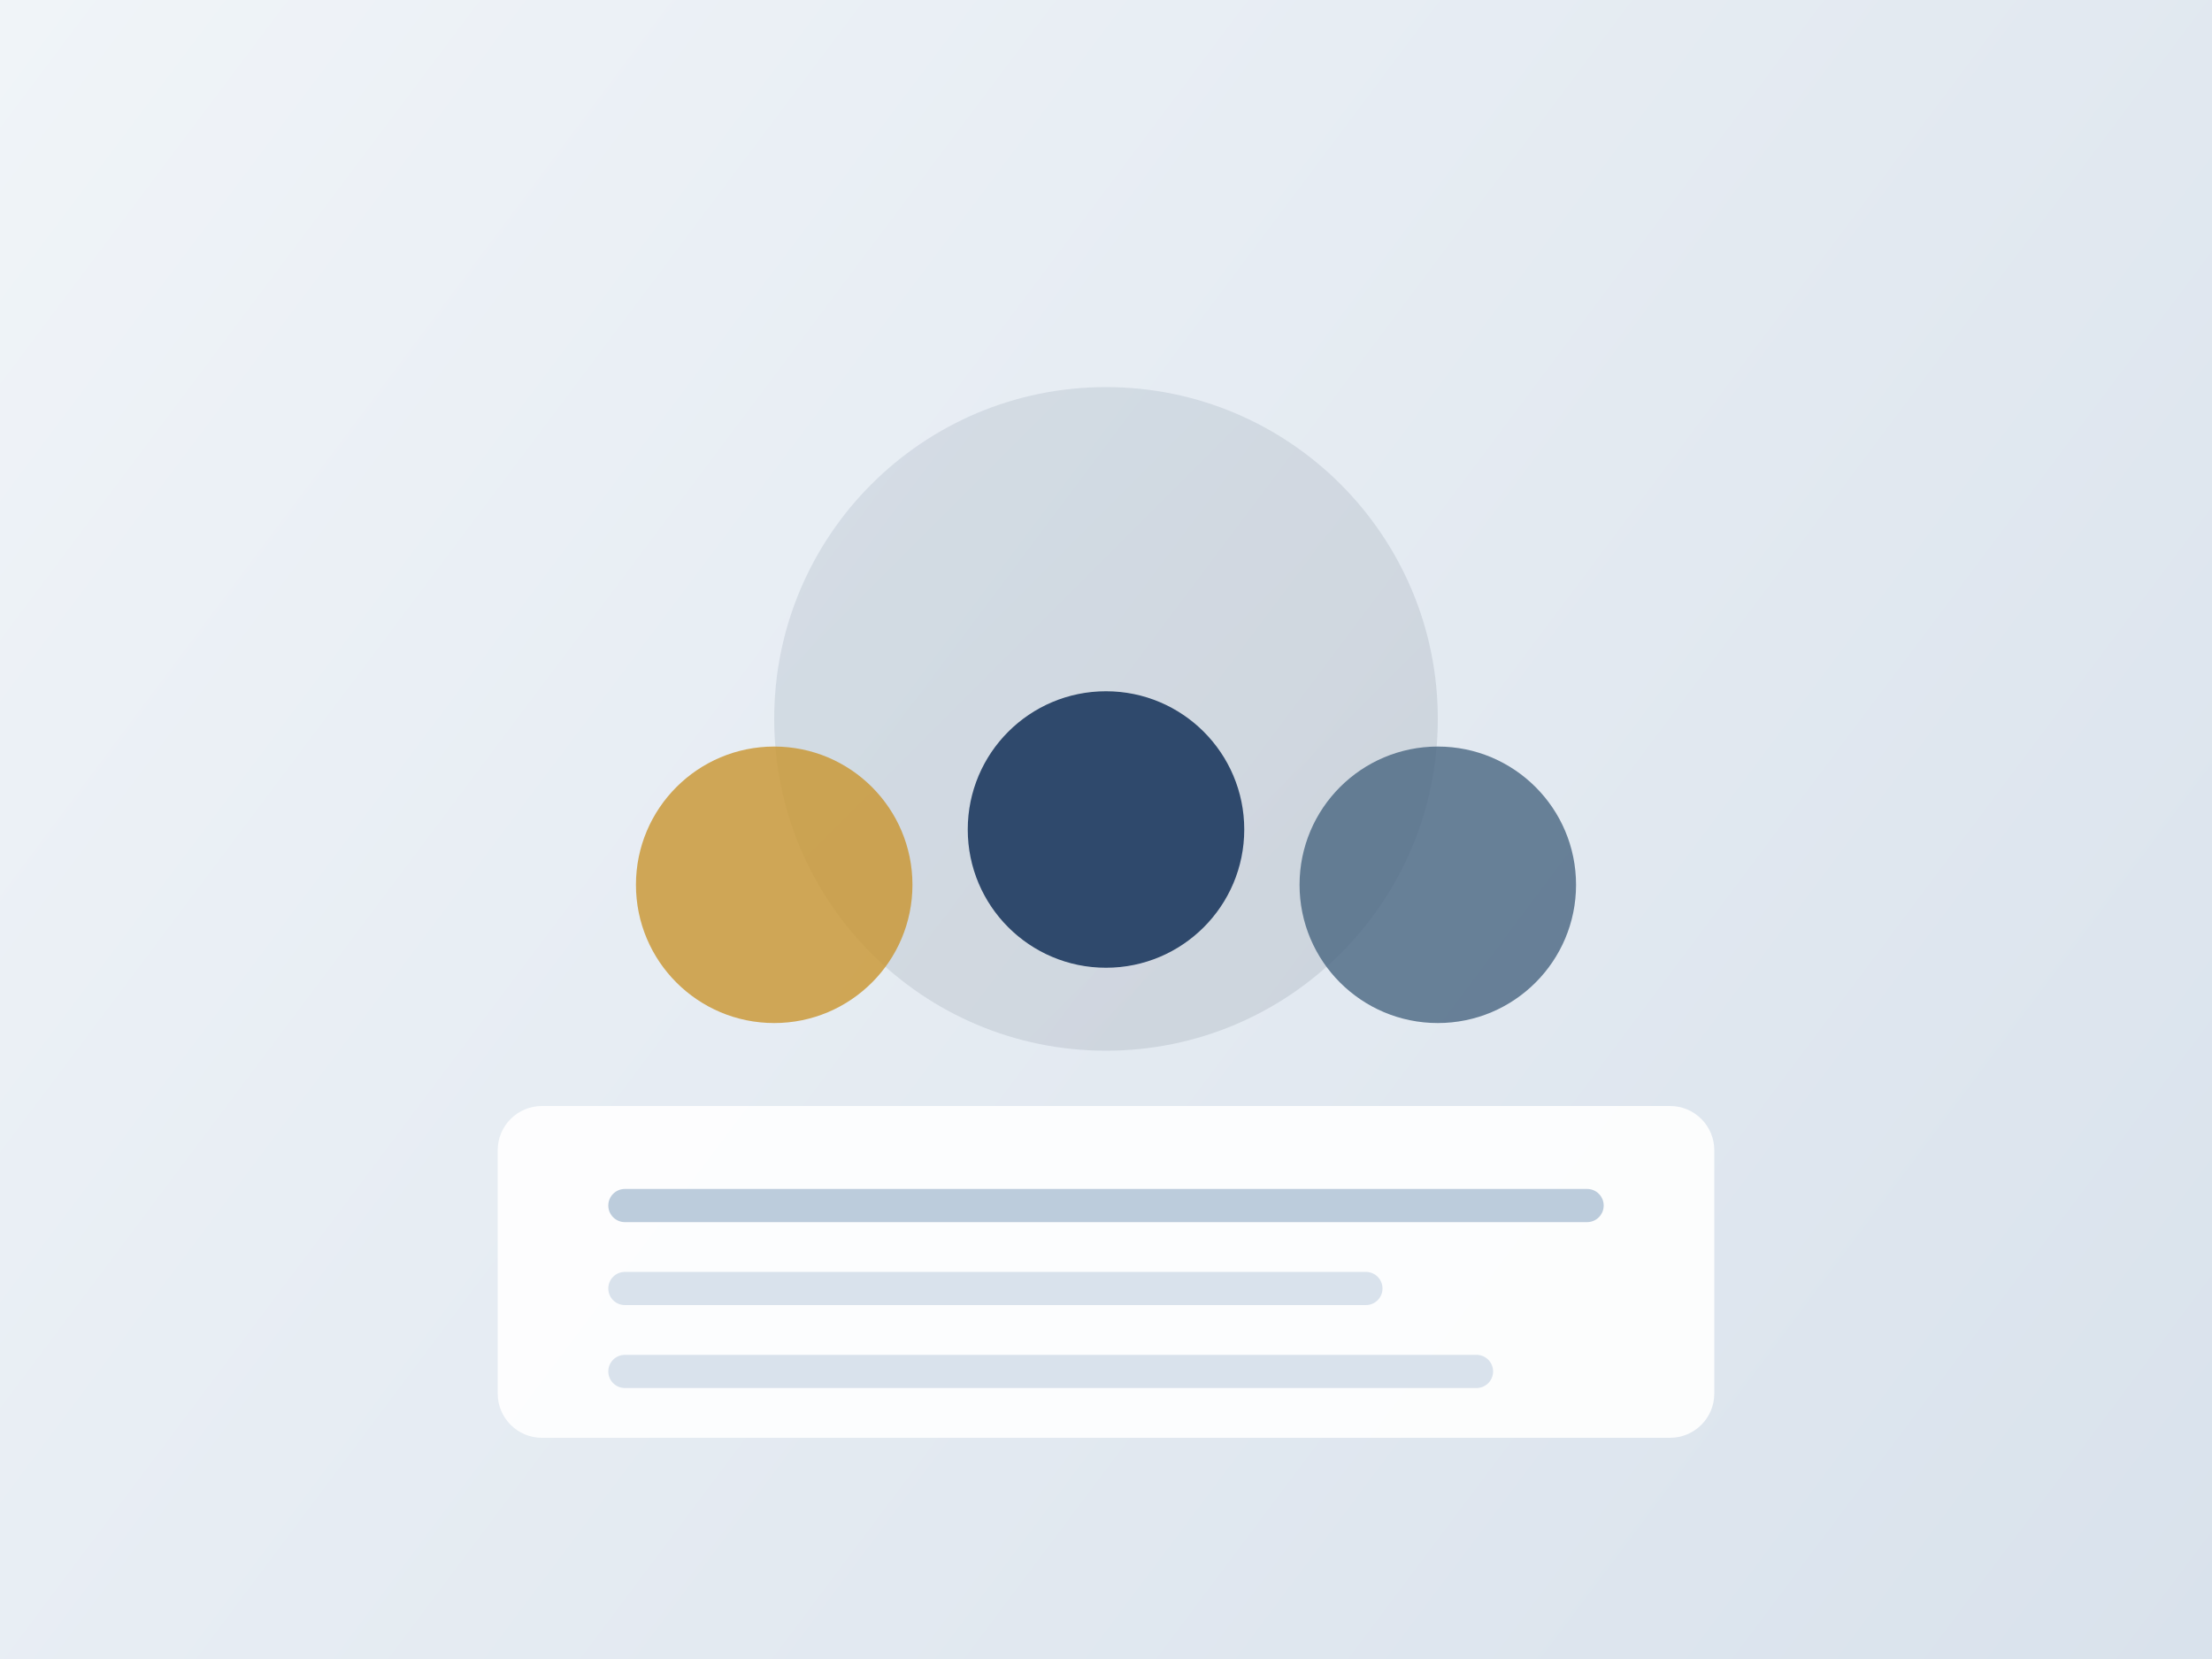
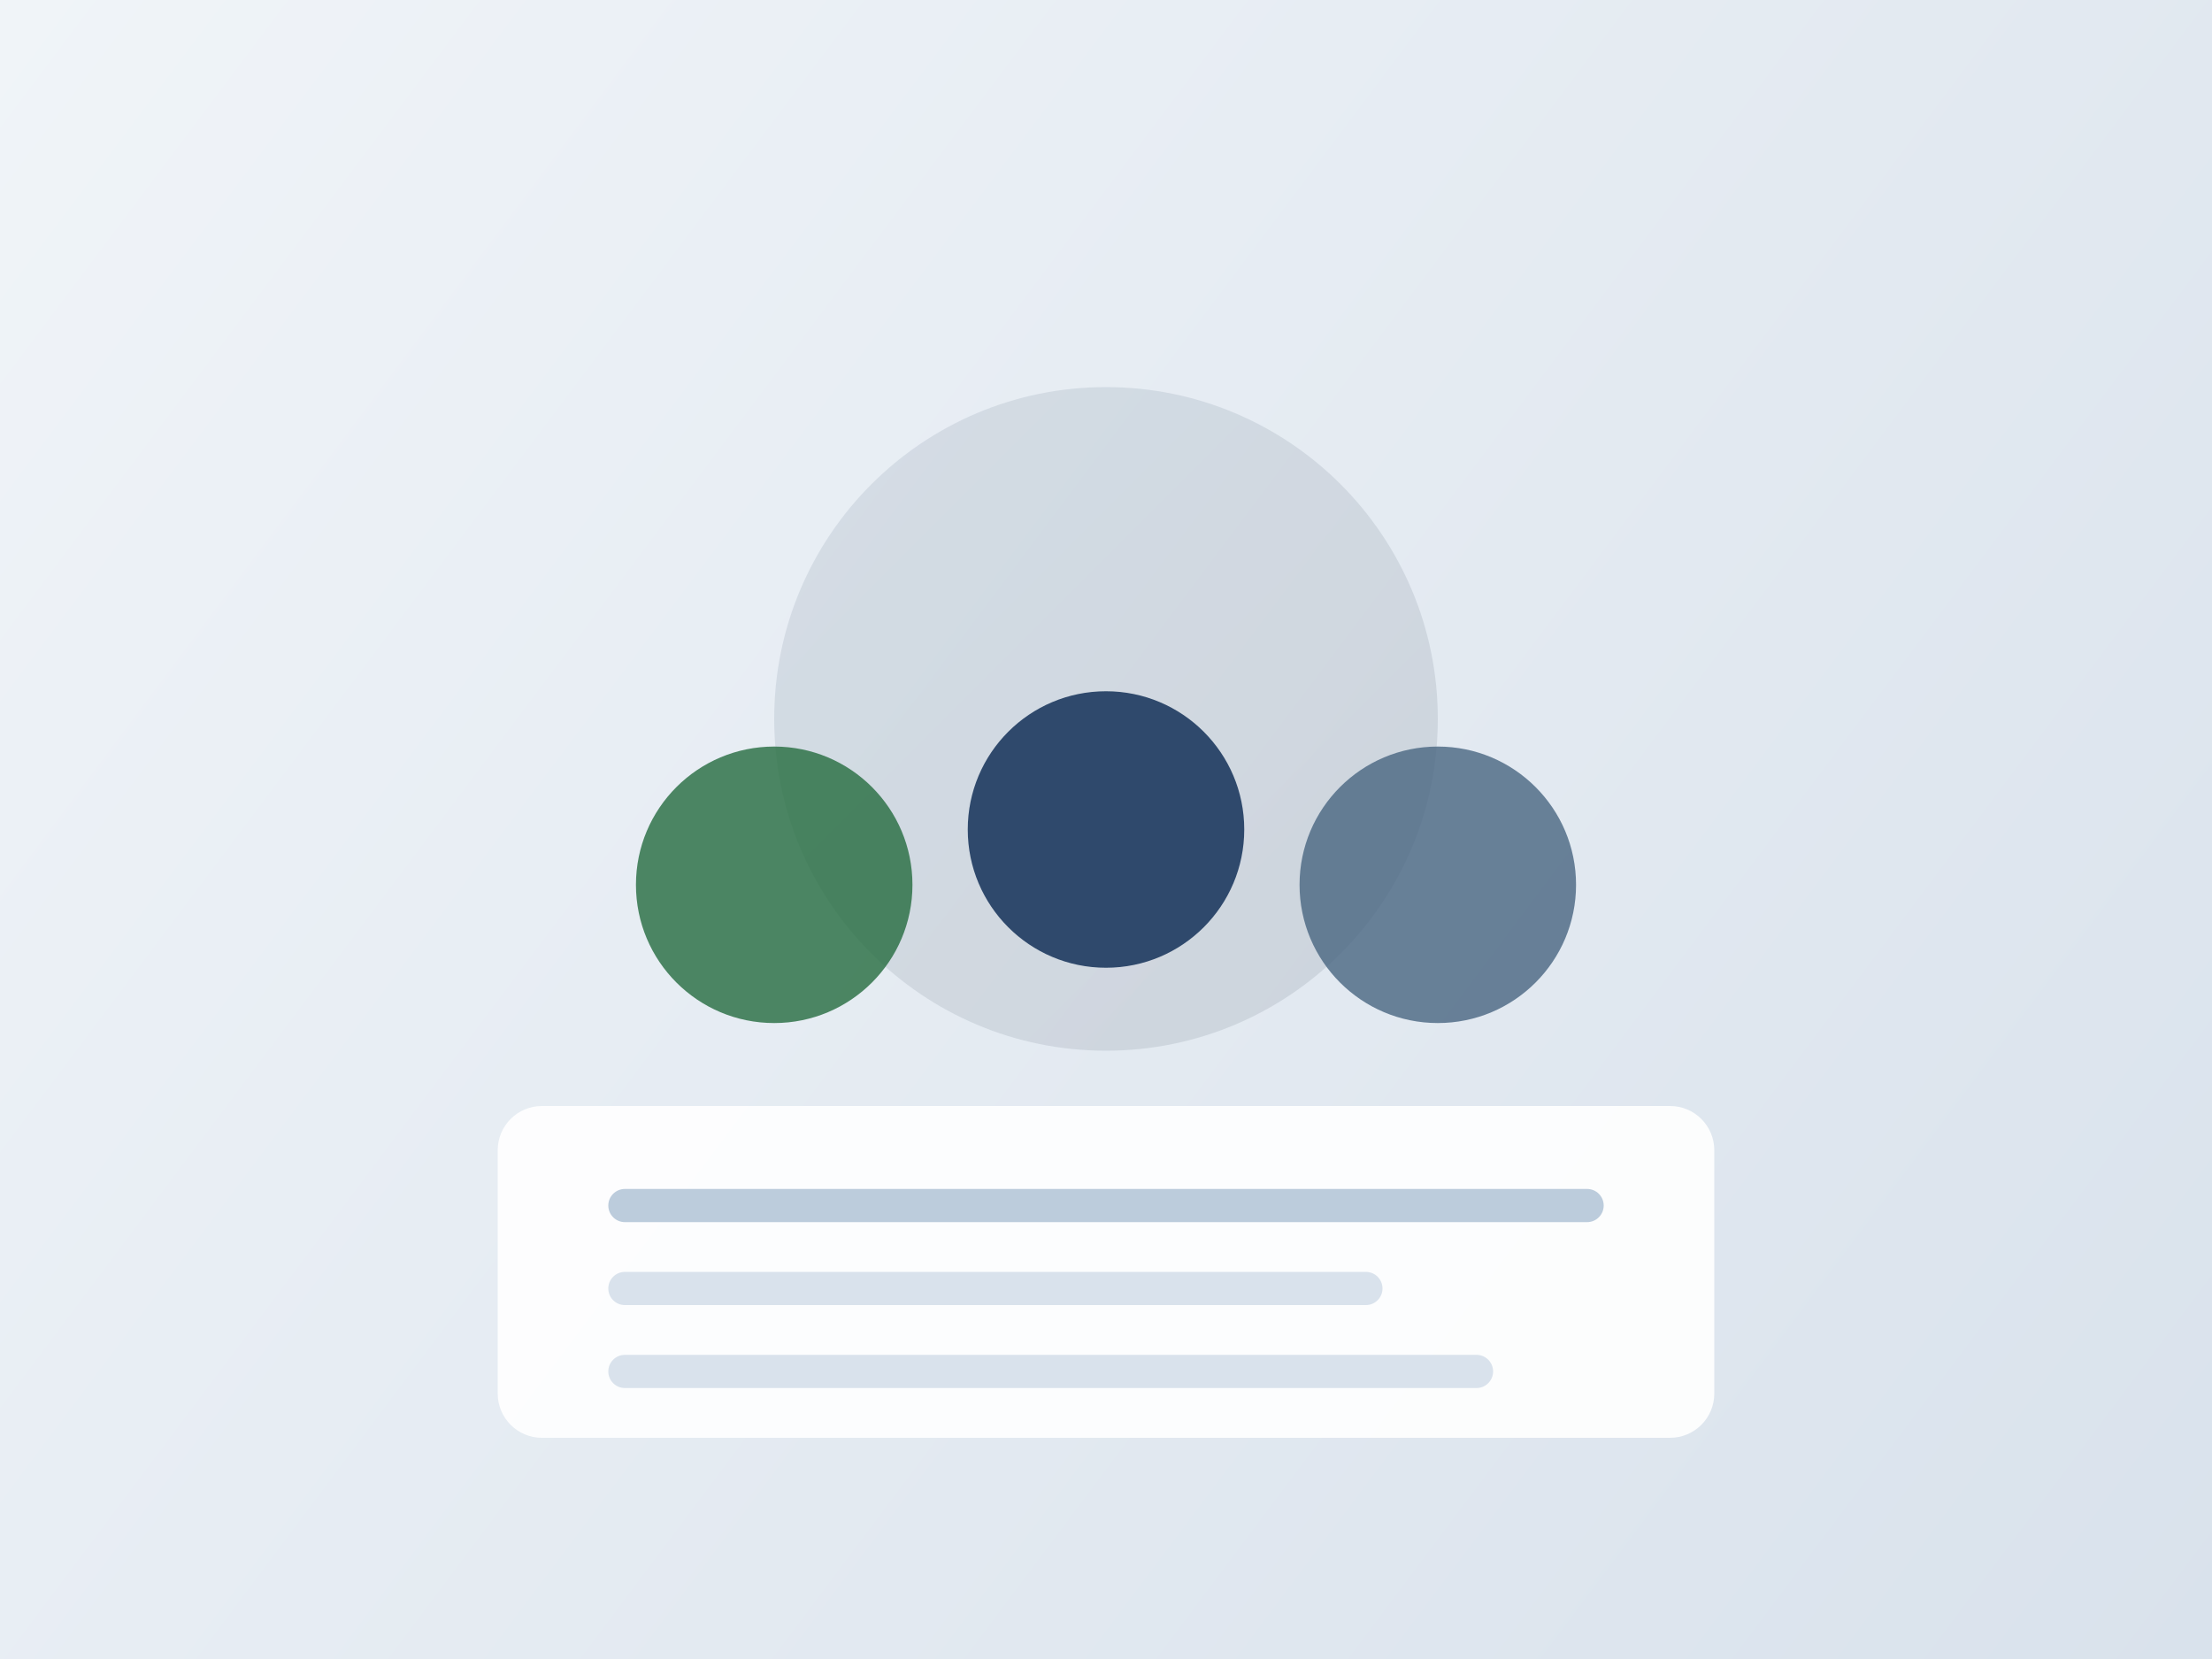
<svg xmlns="http://www.w3.org/2000/svg" width="800" height="600" viewBox="0 0 800 600" fill="none">
  <defs>
    <linearGradient id="bg" x1="0" y1="0" x2="800" y2="600" gradientUnits="userSpaceOnUse">
      <stop stop-color="#f0f4f8" />
      <stop offset="1" stop-color="#d9e2ec" />
    </linearGradient>
    <linearGradient id="accent" x1="0" y1="0" x2="1" y2="1">
      <stop stop-color="#1e3a5f" />
      <stop offset="1" stop-color="#0a1929" />
    </linearGradient>
  </defs>
  <rect width="800" height="600" fill="url(#bg)" />
  <circle cx="400" cy="260" r="120" fill="url(#accent)" opacity="0.1" />
-   <circle cx="280" cy="320" r="50" fill="#c9952e" opacity="0.8" />
+   <circle cx="280" cy="320" r="50" fill="#246b3e" opacity="0.8" />
  <circle cx="400" cy="300" r="50" fill="#1e3a5f" opacity="0.9" />
  <circle cx="520" cy="320" r="50" fill="#486581" opacity="0.8" />
  <rect x="180" y="400" width="440" height="120" rx="16" fill="white" opacity="0.9" />
  <rect x="220" y="430" width="360" height="12" rx="6" fill="#bcccdc" />
  <rect x="220" y="460" width="280" height="12" rx="6" fill="#d9e2ec" />
  <rect x="220" y="490" width="320" height="12" rx="6" fill="#d9e2ec" />
</svg>
